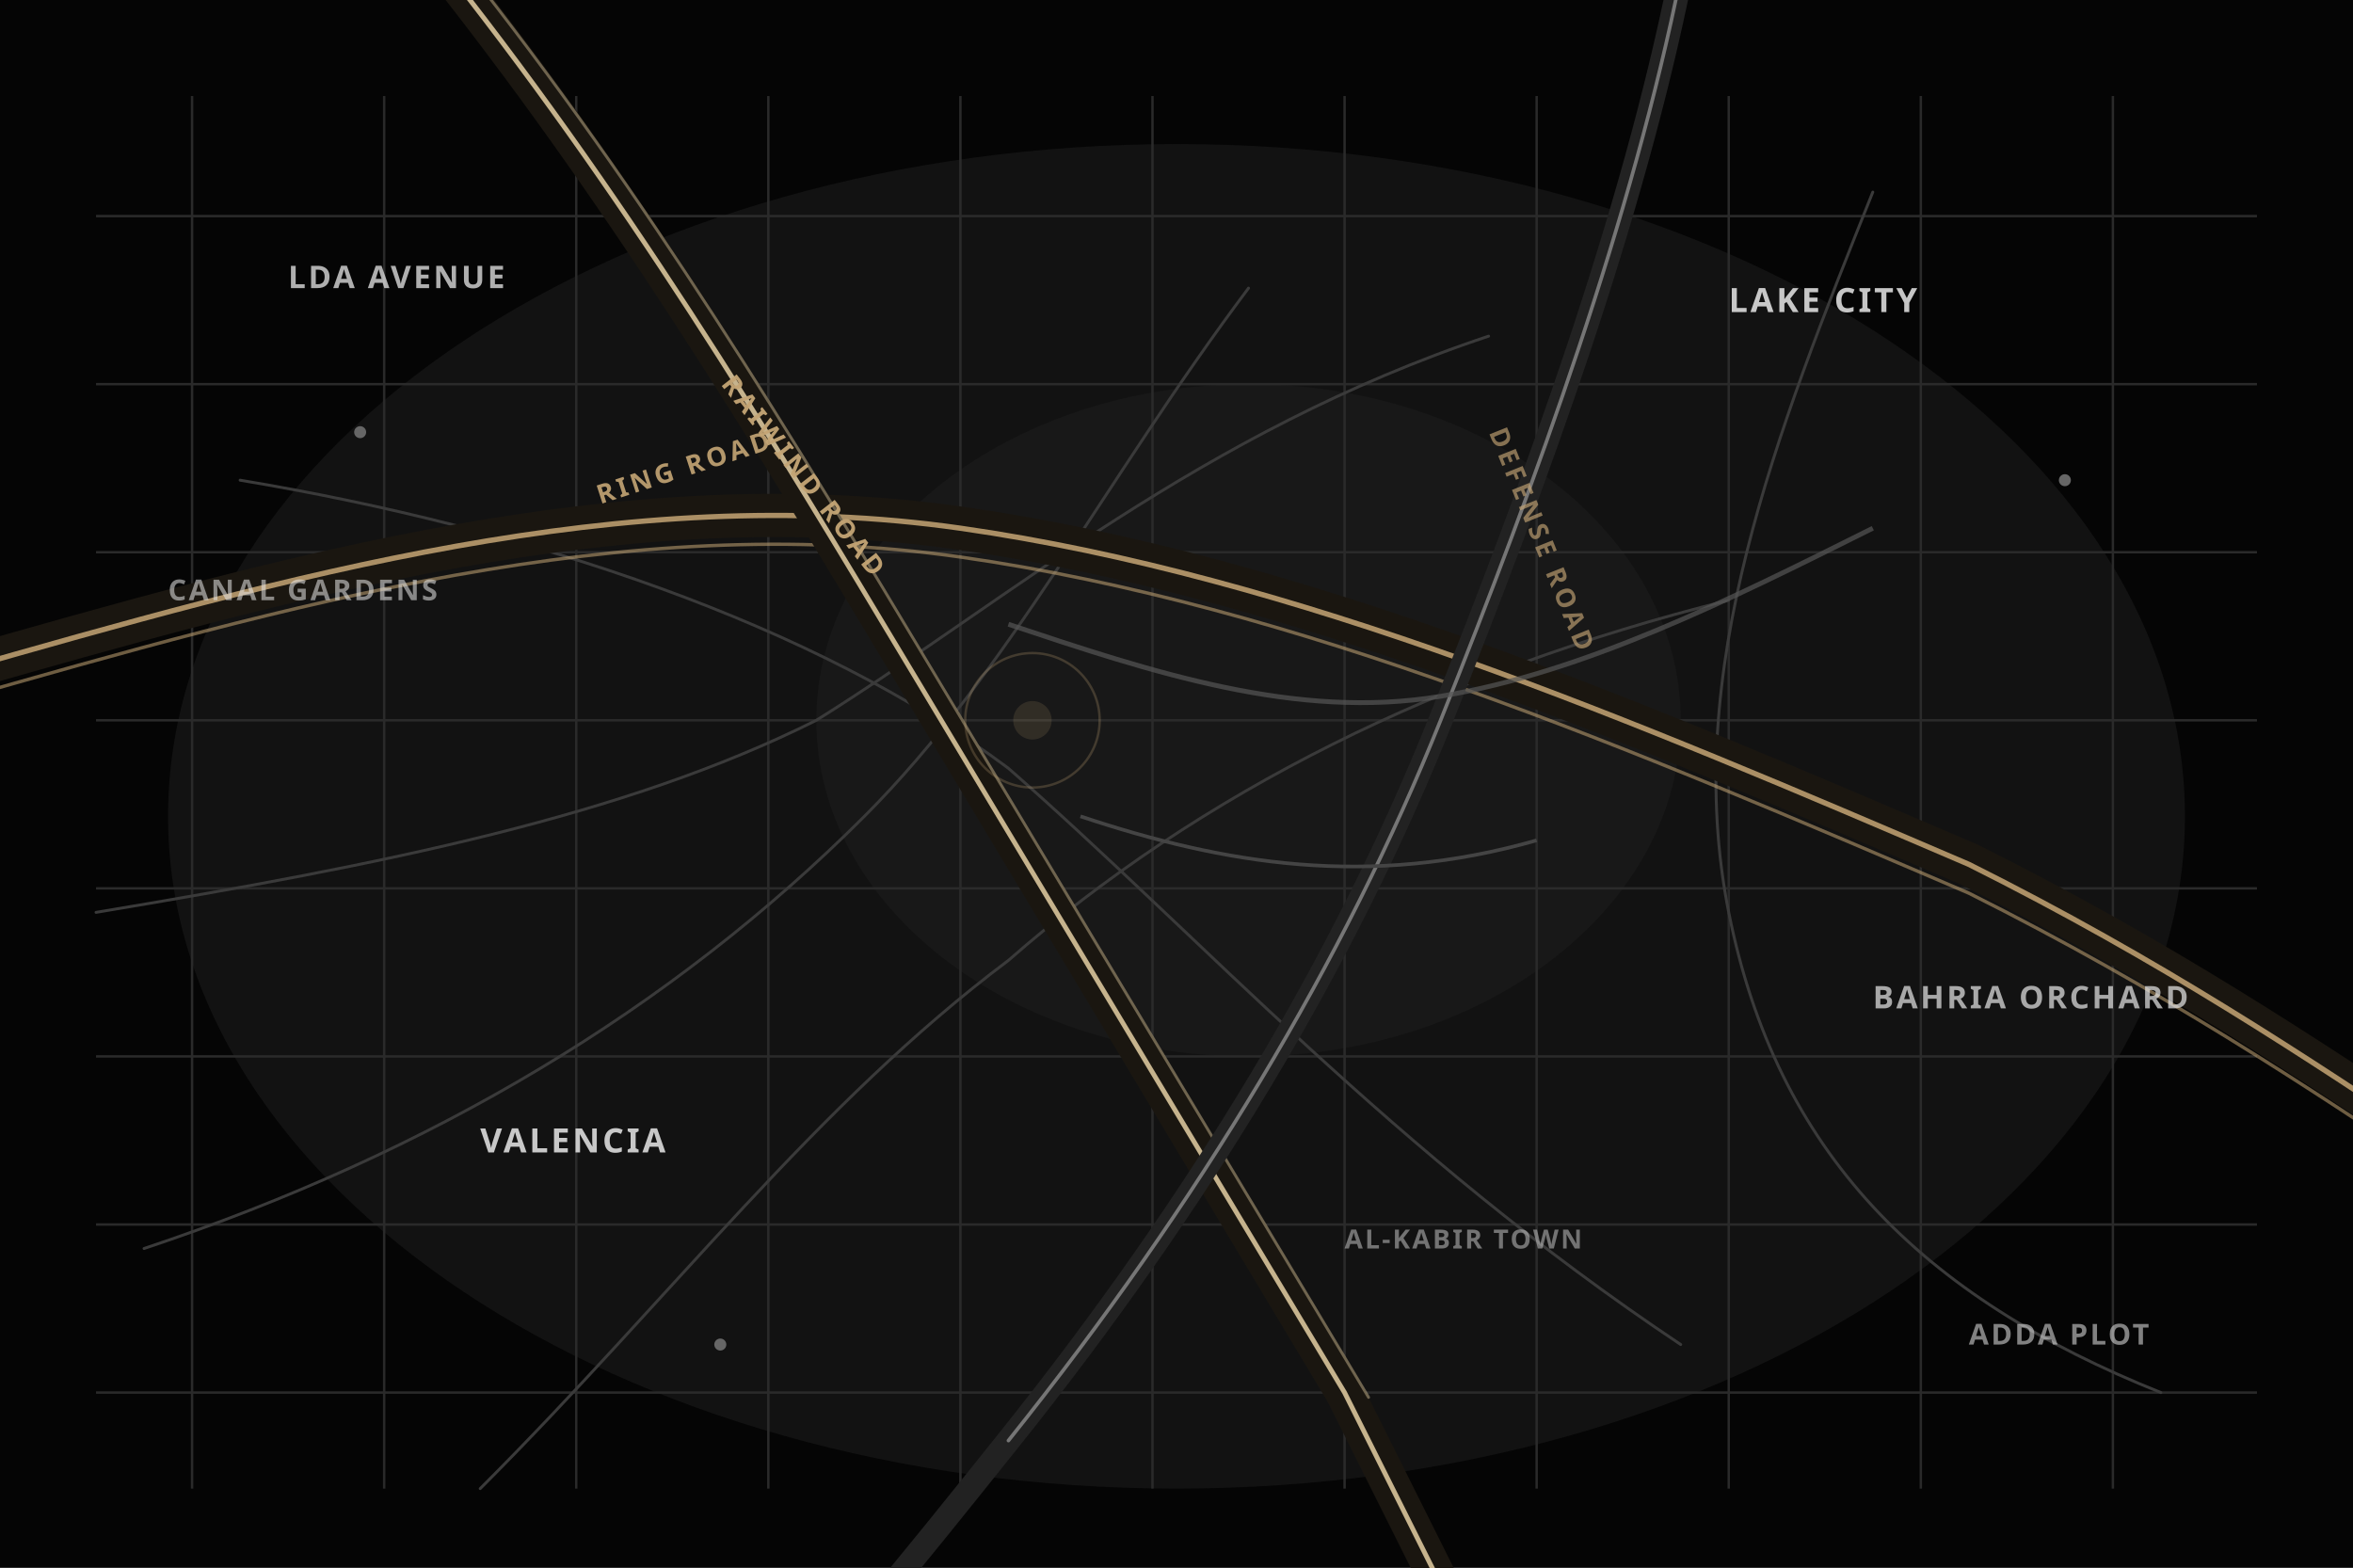
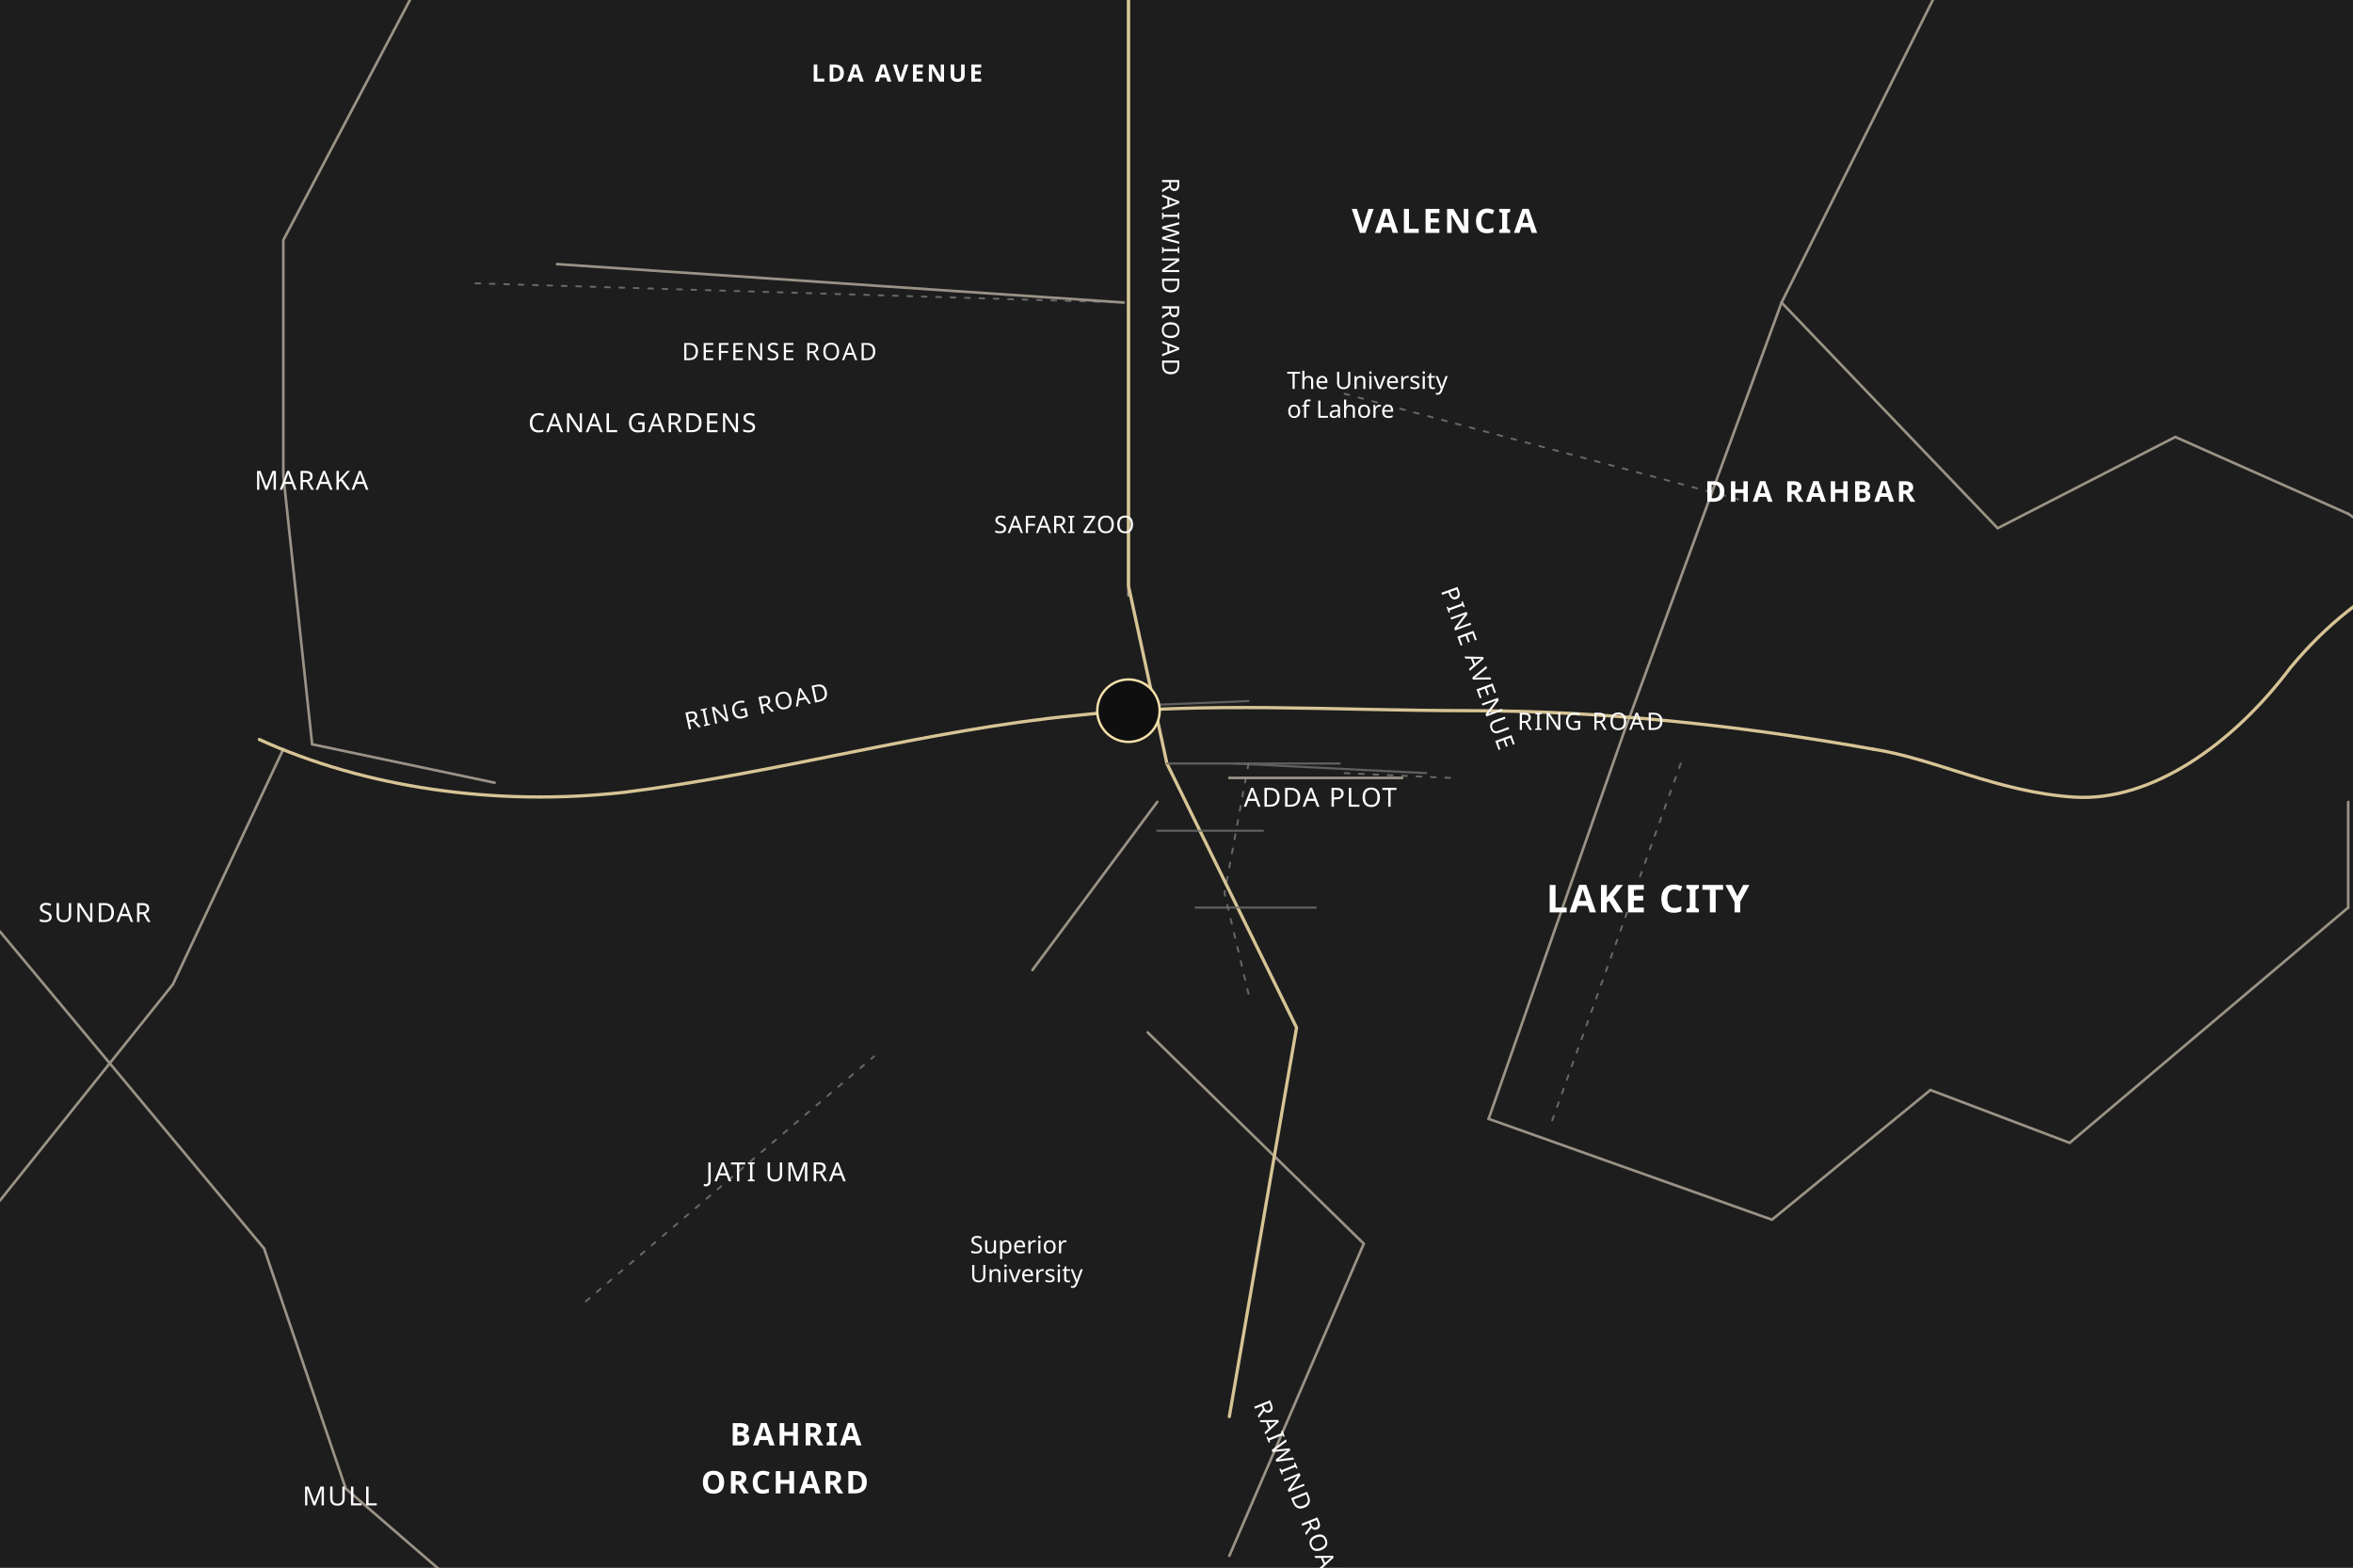
- <svg xmlns="http://www.w3.org/2000/svg" width="980" height="653" viewBox="0 0 980 653" fill="none" role="img" aria-label="Map of Dayim projects near Raiwind Road and Ring Road, Lahore">
-   <rect width="980" height="653" fill="#050505" />
-   <ellipse cx="490" cy="340" rx="420" ry="280" fill="#121212" />
-   <ellipse cx="520" cy="300" rx="180" ry="140" fill="#181818" />
-   <g stroke="#2a2a2a" stroke-width="1" fill="none">
-     <path d="M40 90 H940" />
-     <path d="M40 160 H940" />
-     <path d="M40 230 H940" />
-     <path d="M40 300 H940" />
-     <path d="M40 370 H940" />
-     <path d="M40 440 H940" />
-     <path d="M40 510 H940" />
-     <path d="M40 580 H940" />
-     <path d="M80 40 V620" />
-     <path d="M160 40 V620" />
-     <path d="M240 40 V620" />
-     <path d="M320 40 V620" />
-     <path d="M400 40 V620" />
-     <path d="M480 40 V620" />
-     <path d="M560 40 V620" />
-     <path d="M640 40 V620" />
-     <path d="M720 40 V620" />
-     <path d="M800 40 V620" />
-     <path d="M880 40 V620" />
-   </g>
-   <g stroke="#3a3a3a" stroke-width="1.2" fill="none" stroke-linecap="round">
-     <path d="M60 520 C180 480, 280 420, 360 340 C420 280, 460 200, 520 120" />
-     <path d="M200 620 C280 540, 340 460, 420 400 C500 330, 600 280, 720 250" />
-     <path d="M100 200 C220 220, 340 260, 420 320 C500 390, 580 480, 700 560" />
-     <path d="M780 80 C740 180, 700 280, 720 380 C740 480, 800 540, 900 580" />
-     <path d="M40 380 C160 360, 260 340, 340 300 C420 250, 500 180, 620 140" />
+ <svg xmlns="http://www.w3.org/2000/svg" width="980" height="653" viewBox="0 0 980 653" fill="none" role="img" aria-label="Dark stylized map of Dayim projects near Raiwind Road and Ring Road, Lahore">
+   <rect width="980" height="653" fill="#1d1d1d" />
+   <g stroke-linecap="round" fill="none">
+     <g stroke="#a79f91" stroke-width="1.1" opacity="0.9">
+       <path d="M176 -10 L118 100 L118 198 L130 310 L206 326" />
+       <path d="M0 500 L72 410 L118 312" />
+       <path d="M0 388 L110 520 L144 620 L218 684" />
+       <path d="M232 110 L468 126" />
+       <path d="M470 0 L470 248" />
+       <path d="M810 -10 L742 126" />
+       <path d="M742 126 L832 220 L906 182 L978 214" />
+       <path d="M978 214 L1020 242" />
+       <path d="M742 126 L676 306 L620 466" />
+       <path d="M620 466 L738 508 L804 454" />
+       <path d="M804 454 L862 476 L978 378" />
+       <path d="M978 378 L978 334" />
+       <path d="M512 324 L584 324" />
+       <path d="M482 334 L430 404" />
+       <path d="M478 430 L568 518 L512 648" />
+     </g>
+     <g stroke="#8f8f8f" stroke-width="0.8" opacity="0.65" stroke-dasharray="2 4">
+       <path d="M198 118 L468 126" />
+       <path d="M560 164 L724 208" />
+       <path d="M560 322 L604 324" />
+       <path d="M244 542 L364 440" />
+       <path d="M700 318 L646 468" />
+       <path d="M520 318 L510 372 L520 414" />
+     </g>
  </g>
  <g fill="none" stroke-linecap="round" stroke-linejoin="round">
-     <path d="M-20 280 C120 240, 260 200, 400 220 C540 240, 680 300, 820 360 C900 400, 960 440, 1020 480" stroke="#1a1610" stroke-width="18" />
-     <path d="M-20 280 C120 240, 260 200, 400 220 C540 240, 680 300, 820 360 C900 400, 960 440, 1020 480" stroke="#c4a574" stroke-width="2.2" opacity="0.85" />
-     <path d="M-20 292 C120 252, 260 212, 400 232 C540 252, 680 312, 820 372 C900 412, 960 452, 1020 492" stroke="#c4a574" stroke-width="1.4" opacity="0.55" />
+     <path d="M108 308 C152 328 206 336 260 330 C324 322 386 304 448 298 C502 292 556 296 612 296 C666 296 724 302 780 312" stroke="#d7c495" stroke-width="1.35" />
+     <path d="M780 312 C806 316 832 330 864 332 C896 334 930 310 954 278 C984 242 1020 226 1060 228" stroke="#d7c495" stroke-width="1.35" />
+     <path d="M470 -10 L470 244 L486 318 L540 428 L512 590" stroke="#d7c495" stroke-width="1.35" />
  </g>
-   <g fill="none" stroke-linecap="round" stroke-linejoin="round">
-     <path d="M180 -20 C260 80, 320 180, 380 280 C440 380, 500 480, 560 580 C590 640, 620 700, 650 760" stroke="#1a1610" stroke-width="16" />
-     <path d="M180 -20 C260 80, 320 180, 380 280 C440 380, 500 480, 560 580 C590 640, 620 700, 650 760" stroke="#d8c49a" stroke-width="2" opacity="0.9" />
-     <path d="M192 -16 C270 82, 330 182, 390 282 C450 382, 510 482, 570 582" stroke="#d8c49a" stroke-width="1.2" opacity="0.45" />
+   <g stroke="#6f6f6f" stroke-width="0.9" opacity="0.8" fill="none" stroke-linecap="round">
+     <path d="M470 294 L520 292" />
+     <path d="M486 318 L558 318" />
+     <path d="M514 318 L594 322" />
+     <path d="M482 346 L526 346" />
+     <path d="M498 378 L548 378" />
  </g>
-   <g fill="none" stroke-linecap="round">
-     <path d="M700 -10 C680 90, 640 200, 600 300 C560 400, 500 500, 420 600 C380 650, 340 700, 300 740" stroke="#222" stroke-width="10" />
-     <path d="M700 -10 C680 90, 640 200, 600 300 C560 400, 500 500, 420 600" stroke="#9a9a9a" stroke-width="1.5" opacity="0.7" />
+   <circle cx="470" cy="296" r="13" fill="#0f0f0f" stroke="#f4e0ab" stroke-width="1" />
+   <g fill="#ffffff" font-family="Gilroy, system-ui, sans-serif">
+     <text x="338" y="34" font-size="10" font-weight="600" letter-spacing="0.1em">LDA AVENUE</text>
+     <text x="563" y="97" font-size="14" font-weight="700" letter-spacing="0.08em">VALENCIA</text>
+     <text x="710" y="209" font-size="12" font-weight="600" letter-spacing="0.08em">DHA RAHBAR</text>
+     <text x="644" y="380" font-size="16" font-weight="700" letter-spacing="0.04em">LAKE CITY</text>
+     <text x="304" y="602" font-size="13" font-weight="700" letter-spacing="0.07em">BAHRIA</text>
+     <text x="292" y="622" font-size="13" font-weight="700" letter-spacing="0.07em">ORCHARD</text>
+     <text x="106" y="204" font-size="11" font-weight="500" letter-spacing="0.05em">MARAKA</text>
+     <text x="220" y="180" font-size="11" font-weight="500" letter-spacing="0.05em">CANAL GARDENS</text>
+     <text x="16" y="384" font-size="11" font-weight="500" letter-spacing="0.05em">SUNDAR</text>
+     <text x="126" y="627" font-size="11" font-weight="500" letter-spacing="0.05em">MULL</text>
+     <text x="294" y="492" font-size="11" font-weight="500" letter-spacing="0.05em">JATI UMRA</text>
+     <text x="518" y="336" font-size="11" font-weight="500" letter-spacing="0.05em">ADDA PLOT</text>
+     <text x="414" y="222" font-size="10" font-weight="500" letter-spacing="0.02em">SAFARI ZOO</text>
+     <text x="536" y="162" font-size="10" font-weight="500">The University</text>
+     <text x="536" y="174" font-size="10" font-weight="500">of Lahore</text>
+     <text x="404" y="522" font-size="10" font-weight="500">Superior</text>
+     <text x="404" y="534" font-size="10" font-weight="500">University</text>
  </g>
-   <path d="M420 260 C480 280, 540 300, 600 290 C660 280, 720 250, 780 220" stroke="#555" stroke-width="2" fill="none" opacity="0.7" />
-   <path d="M450 340 C510 360, 570 370, 640 350" stroke="#444" stroke-width="1.5" fill="none" />
-   <circle cx="430" cy="300" r="28" fill="none" stroke="#c4a574" stroke-width="1" opacity="0.25" />
-   <circle cx="430" cy="300" r="8" fill="#c4a574" opacity="0.15" />
-   <g fill="#e8e8e8" font-family="Gilroy, system-ui, sans-serif" letter-spacing="0.08em">
-     <text x="120" y="120" font-size="13" font-weight="600" opacity="0.75">LDA AVENUE</text>
-     <text x="70" y="250" font-size="12" font-weight="600" opacity="0.55">CANAL GARDENS</text>
-     <text x="200" y="480" font-size="14" font-weight="700" opacity="0.85">VALENCIA</text>
-     <text x="720" y="130" font-size="14" font-weight="700" opacity="0.85">LAKE CITY</text>
-     <text x="780" y="420" font-size="13" font-weight="600" opacity="0.7">BAHRIA ORCHARD</text>
-     <text x="820" y="560" font-size="12" font-weight="600" opacity="0.55">ADDA PLOT</text>
-     <text x="560" y="520" font-size="11" font-weight="600" opacity="0.45">AL-KABIR TOWN</text>
-   </g>
-   <g fill="#c4a574" font-family="Gilroy, system-ui, sans-serif" font-size="11" font-weight="600" letter-spacing="0.14em">
-     <text x="250" y="210" transform="rotate(-18 250 210)" opacity="0.9">RING ROAD</text>
-     <text x="300" y="160" transform="rotate(52 300 160)" opacity="0.95">RAIWIND ROAD</text>
-     <text x="620" y="180" transform="rotate(68 620 180)" opacity="0.65">DEFENSE ROAD</text>
-   </g>
-   <g fill="#666">
-     <circle cx="150" cy="180" r="2.5" />
-     <circle cx="860" cy="200" r="2.5" />
-     <circle cx="300" cy="560" r="2.5" />
+   <g fill="#ffffff" font-family="Gilroy, system-ui, sans-serif" font-size="10" font-weight="500" letter-spacing="0.08em">
+     <text x="284" y="150">DEFENSE ROAD</text>
+     <text x="286" y="304" transform="rotate(-12 286 304)">RING ROAD</text>
+     <text x="632" y="304">RING ROAD</text>
+     <text x="484" y="74" transform="rotate(90 484 74)">RAIWIND ROAD</text>
+     <text x="600" y="246" transform="rotate(70 600 246)">PINE AVENUE</text>
+     <text x="522" y="585" transform="rotate(68 522 585)">RAIWIND ROAD</text>
  </g>
</svg>
